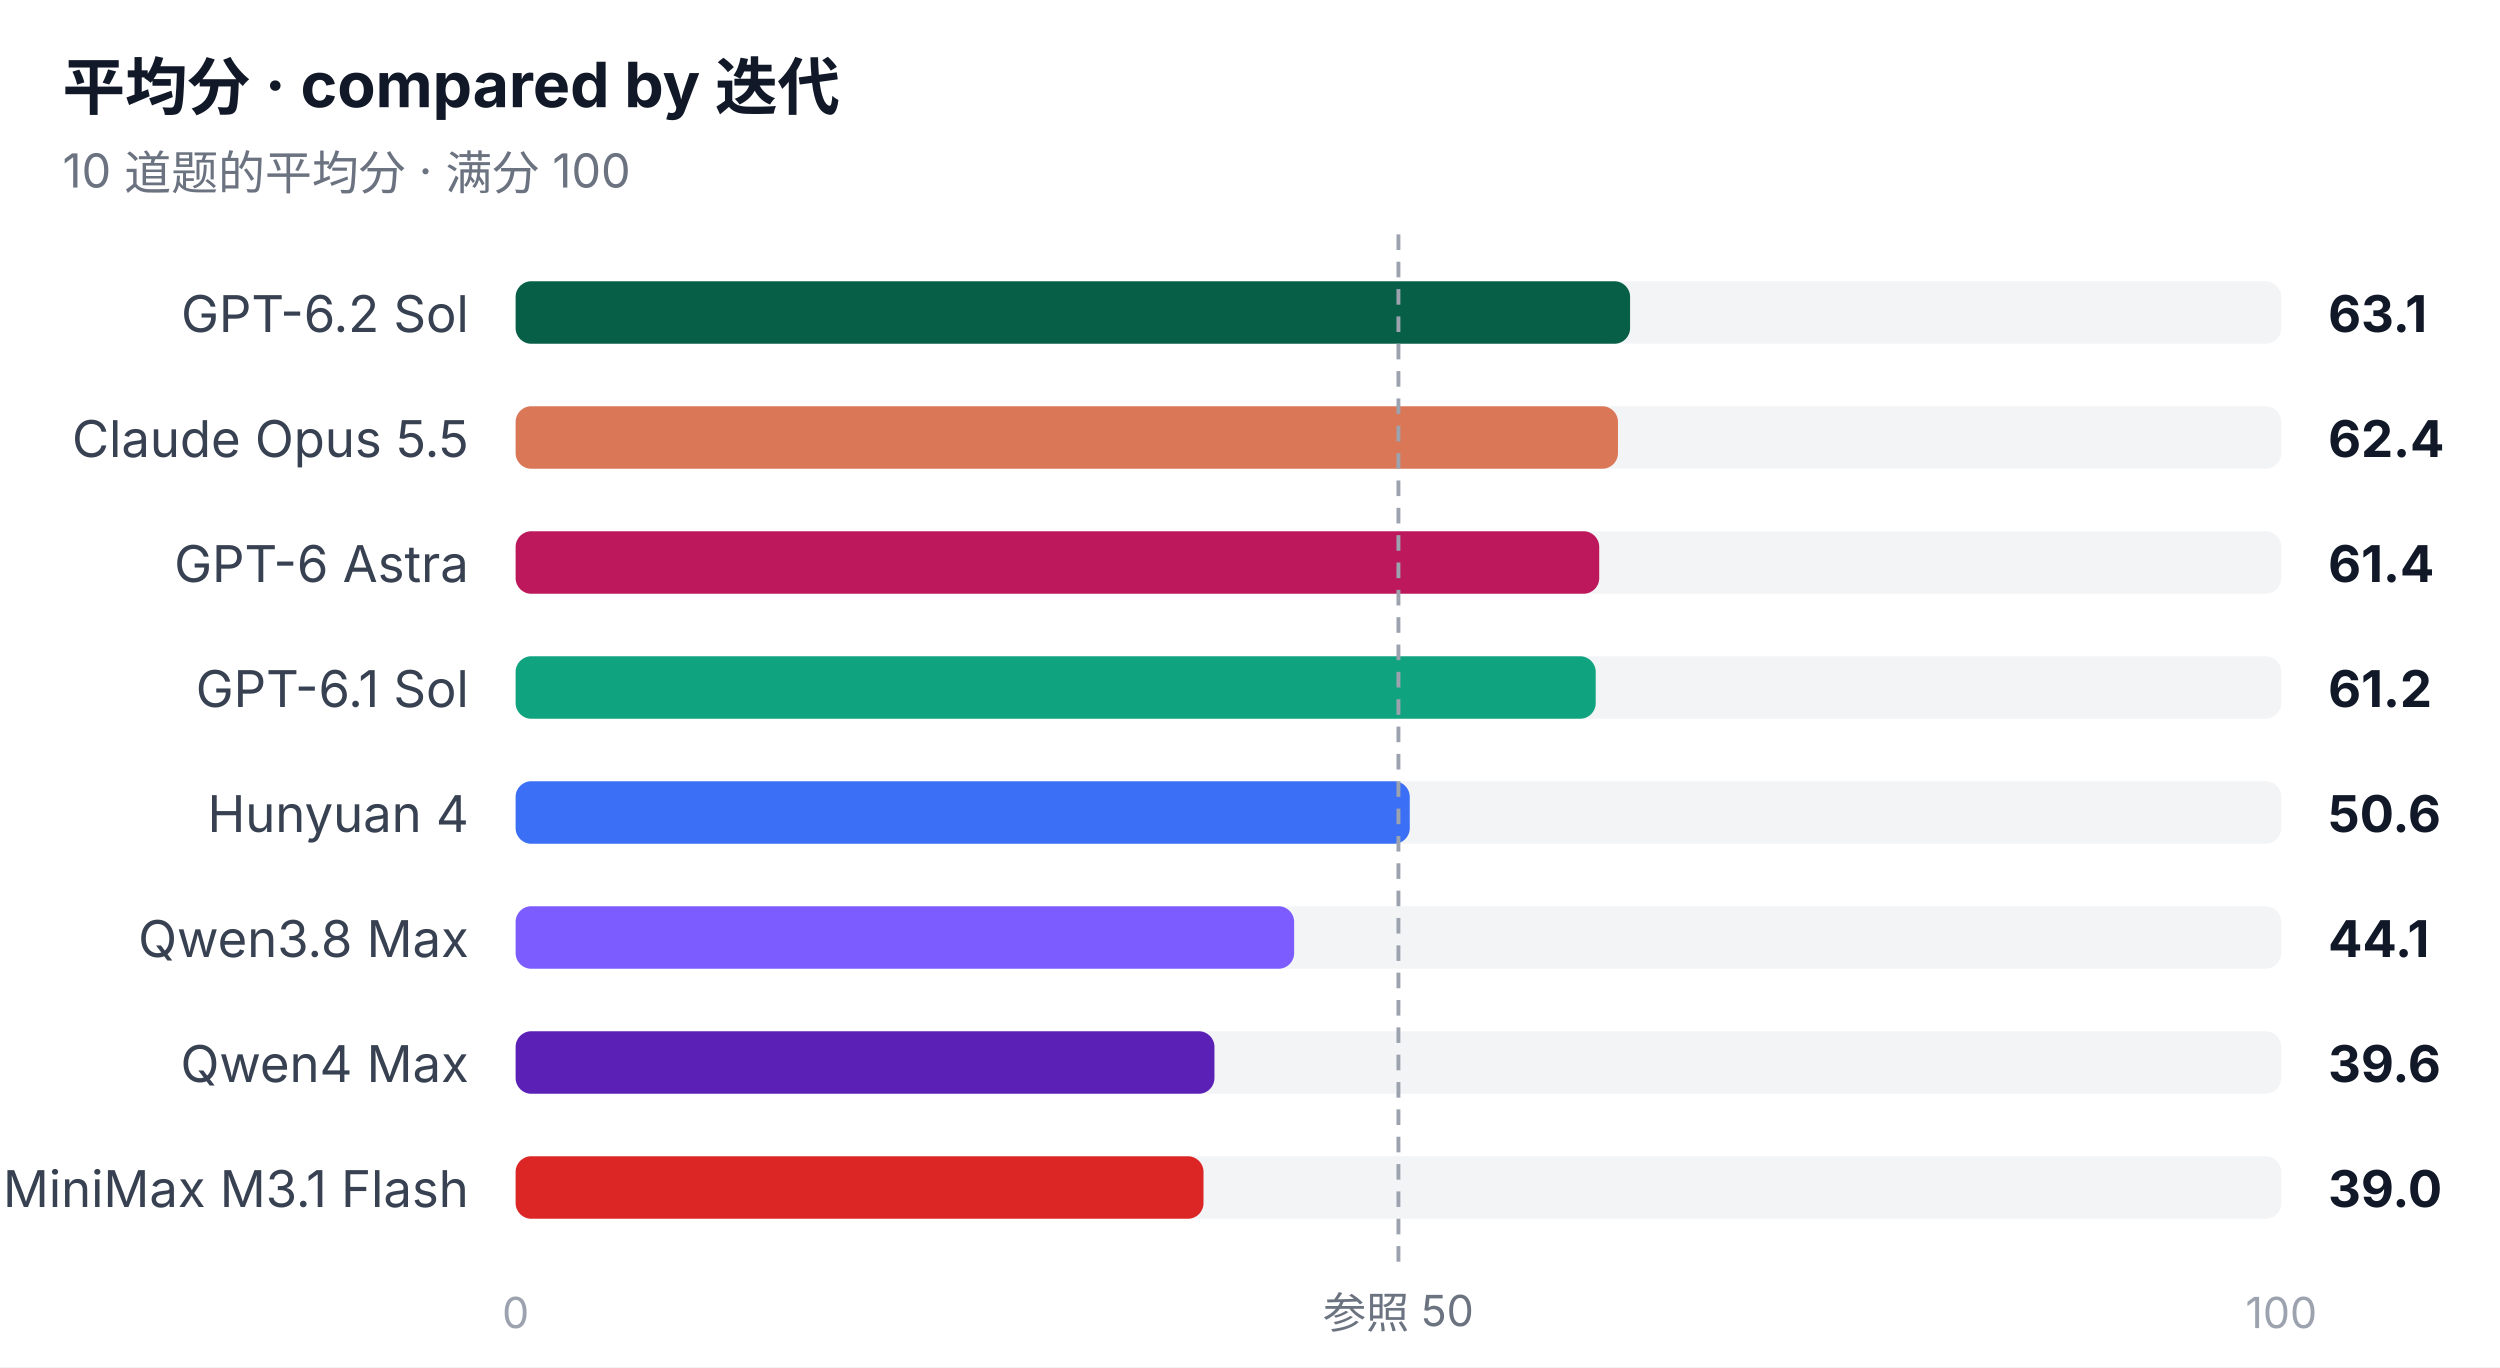
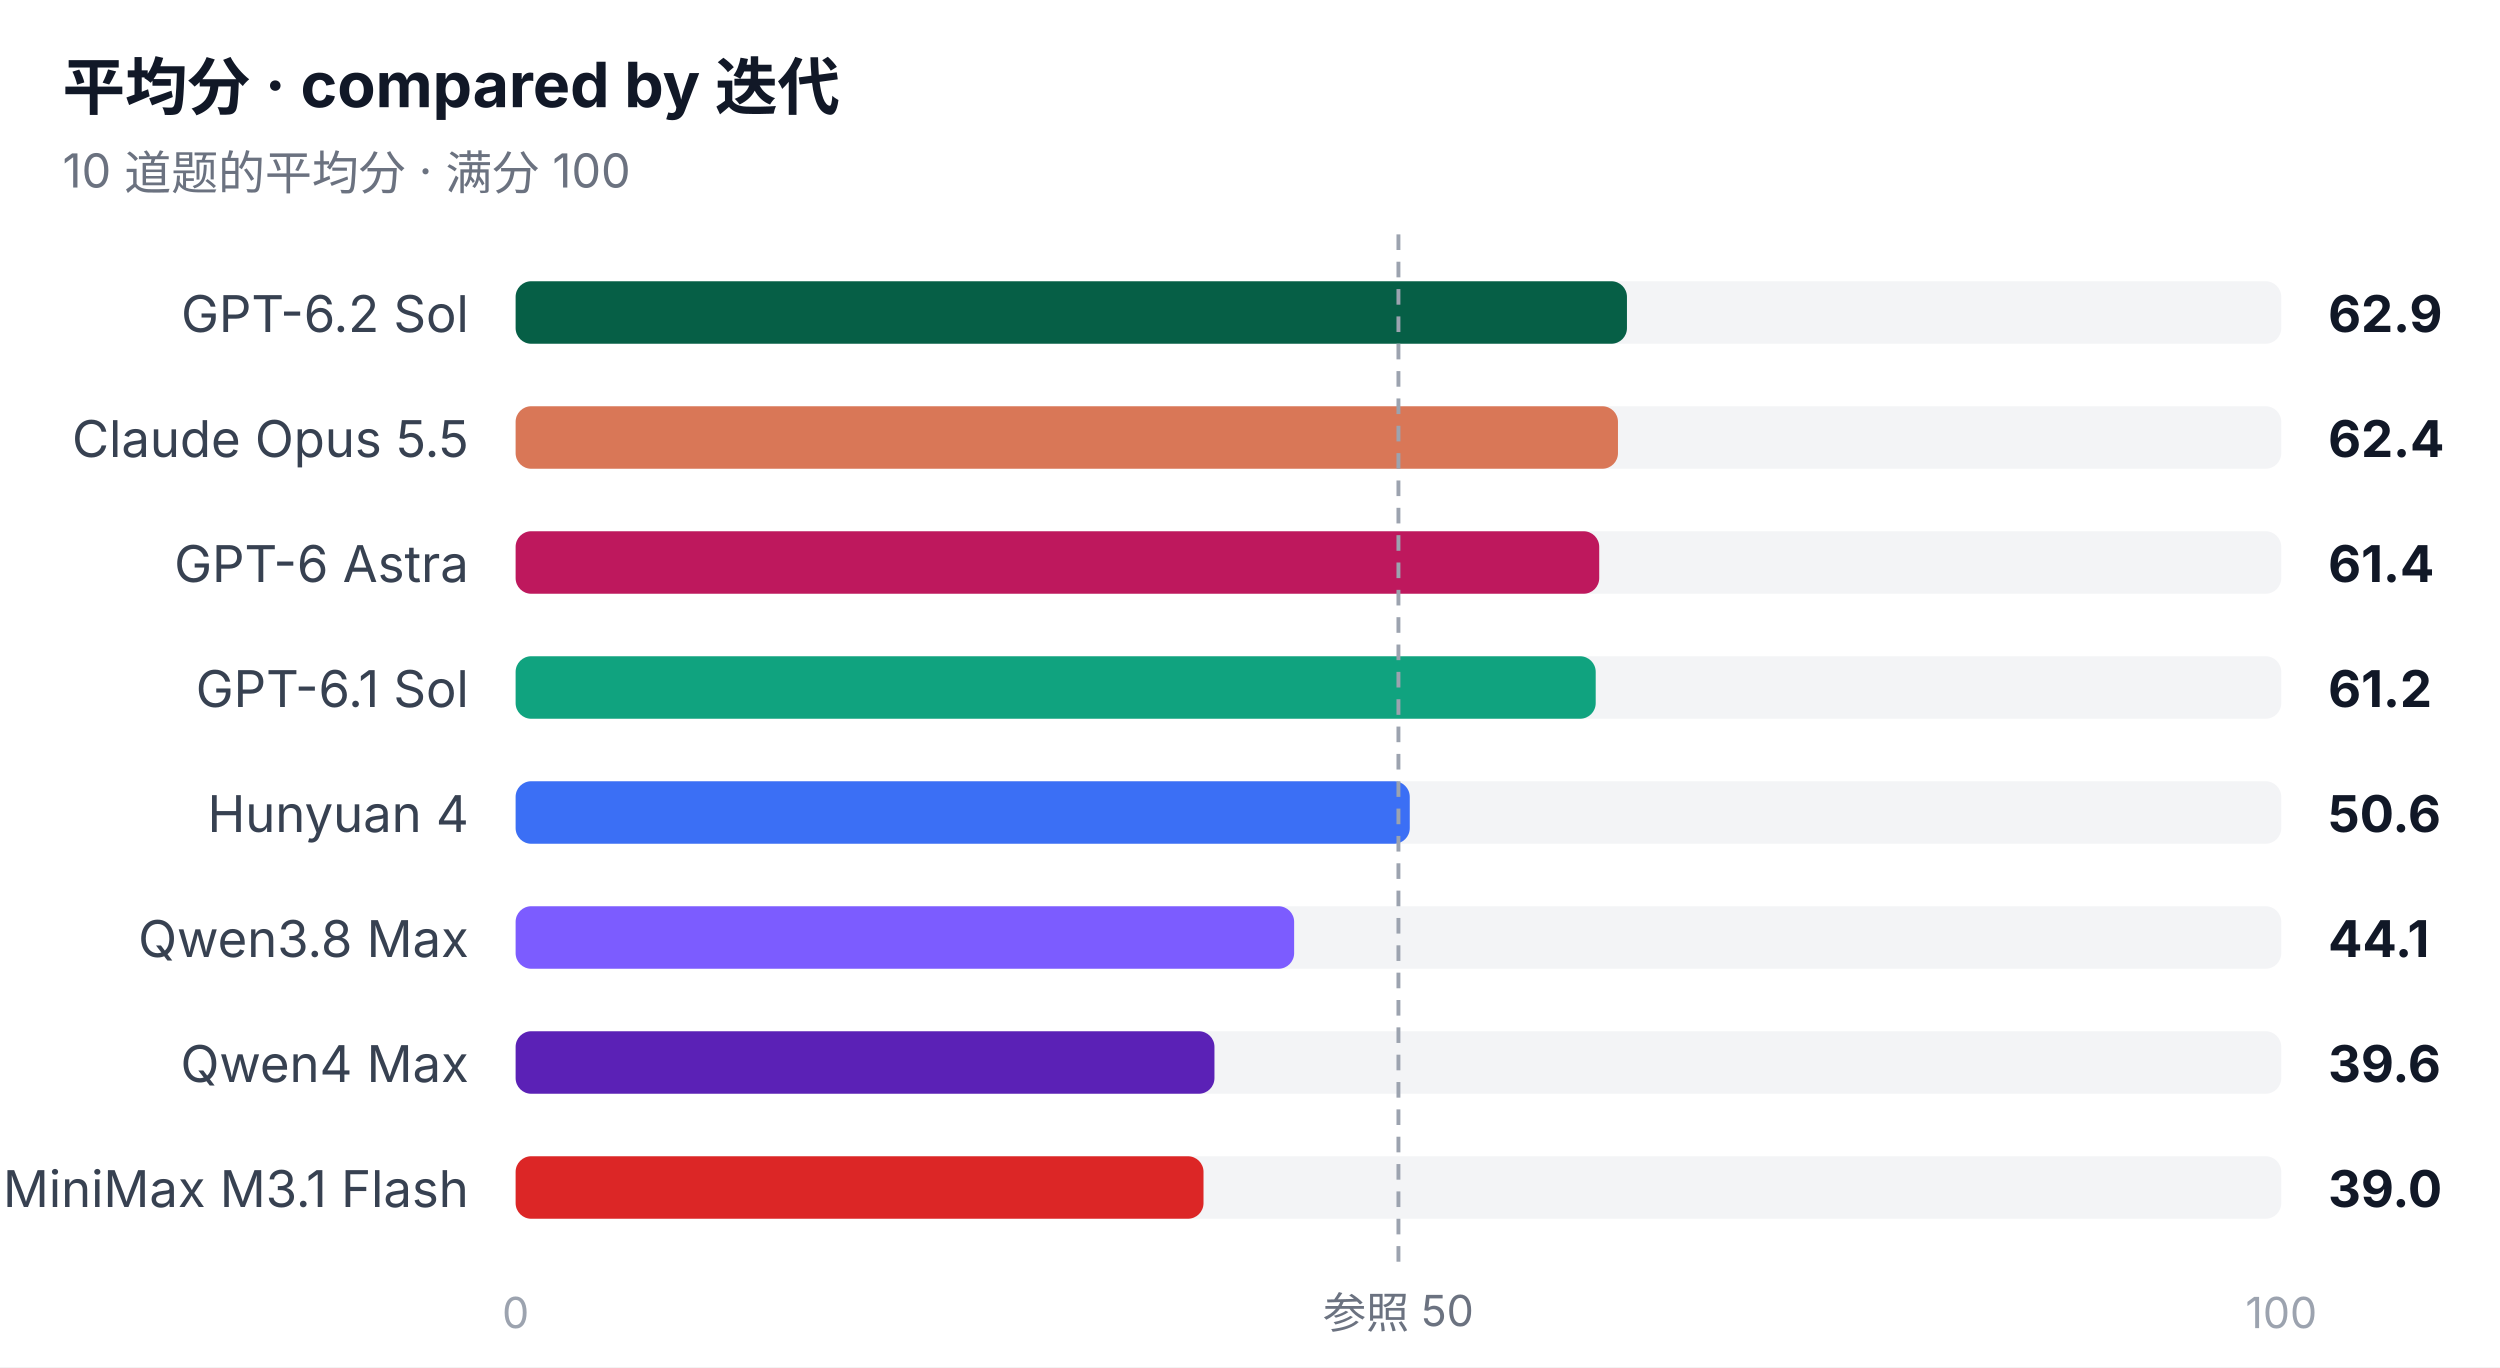
<svg xmlns="http://www.w3.org/2000/svg" width="640" height="350" viewBox="0 0 640 350" font-family="Inter, -apple-system, BlinkMacSystemFont, 'Segoe UI', Roboto, 'Helvetica Neue', Arial, 'PingFang SC', 'Microsoft YaHei', sans-serif">
  <rect width="640" height="350" fill="#ffffff" />
  <text x="16" y="28" font-size="16" font-weight="700" fill="#111827">平均分 · compared by 迭代</text>
  <text x="16" y="48" font-size="12" fill="#6b7280">10 道题的平均分 · 满分 100</text>
  <text x="120" y="85.0" font-size="13" fill="#374151" text-anchor="end">GPT-6.2 Sol</text>
  <rect x="132" y="72.0" width="452" height="16" rx="4" fill="#f3f4f6" />
-   <rect x="132" y="72.0" width="285.3" height="16" rx="4" fill="#065f46" />
-   <text x="596" y="85.0" font-size="13" font-weight="700" fill="#111827">63.1</text>
+   <rect x="132" y="72.0" width="284.5" height="16" rx="4" fill="#065f46" />
+   <text x="596" y="85.0" font-size="13" font-weight="700" fill="#111827">62.9</text>
  <text x="120" y="117.0" font-size="13" fill="#374151" text-anchor="end">Claude Opus 5.5</text>
  <rect x="132" y="104.0" width="452" height="16" rx="4" fill="#f3f4f6" />
  <rect x="132" y="104.0" width="282.2" height="16" rx="4" fill="#d97757" />
  <text x="596" y="117.0" font-size="13" font-weight="700" fill="#111827">62.4</text>
  <text x="120" y="149.0" font-size="13" fill="#374151" text-anchor="end">GPT-6 Astra</text>
  <rect x="132" y="136.0" width="452" height="16" rx="4" fill="#f3f4f6" />
  <rect x="132" y="136.0" width="277.4" height="16" rx="4" fill="#be185d" />
  <text x="596" y="149.0" font-size="13" font-weight="700" fill="#111827">61.4</text>
  <text x="120" y="181.0" font-size="13" fill="#374151" text-anchor="end">GPT-6.1 Sol</text>
  <rect x="132" y="168.0" width="452" height="16" rx="4" fill="#f3f4f6" />
  <rect x="132" y="168.0" width="276.5" height="16" rx="4" fill="#10a37f" />
  <text x="596" y="181.0" font-size="13" font-weight="700" fill="#111827">61.2</text>
  <text x="120" y="213.0" font-size="13" fill="#374151" text-anchor="end">Hunyuan 4</text>
  <rect x="132" y="200.0" width="452" height="16" rx="4" fill="#f3f4f6" />
  <rect x="132" y="200.0" width="228.9" height="16" rx="4" fill="#3b6ff5" />
  <text x="596" y="213.0" font-size="13" font-weight="700" fill="#111827">50.6</text>
  <text x="120" y="245.0" font-size="13" fill="#374151" text-anchor="end">Qwen3.8 Max</text>
  <rect x="132" y="232.0" width="452" height="16" rx="4" fill="#f3f4f6" />
  <rect x="132" y="232.0" width="199.3" height="16" rx="4" fill="#7c5cff" />
  <text x="596" y="245.0" font-size="13" font-weight="700" fill="#111827">44.1</text>
  <text x="120" y="277.0" font-size="13" fill="#374151" text-anchor="end">Qwen4 Max</text>
  <rect x="132" y="264.0" width="452" height="16" rx="4" fill="#f3f4f6" />
  <rect x="132" y="264.0" width="178.9" height="16" rx="4" fill="#5b21b6" />
  <text x="596" y="277.0" font-size="13" font-weight="700" fill="#111827">39.6</text>
  <text x="120" y="309.0" font-size="13" fill="#374151" text-anchor="end">MiniMax M3.1 Flash</text>
  <rect x="132" y="296.0" width="452" height="16" rx="4" fill="#f3f4f6" />
  <rect x="132" y="296.0" width="176.1" height="16" rx="4" fill="#dc2626" />
  <text x="596" y="309.0" font-size="13" font-weight="700" fill="#111827">39.0</text>
  <line x1="358.0" y1="60" x2="358.0" y2="324" stroke="#9ca3af" stroke-dasharray="4 3" />
  <text x="132.0" y="340" font-size="11" fill="#9ca3af" text-anchor="middle">0</text>
  <text x="358.0" y="340" font-size="11" fill="#6b7280" text-anchor="middle">参照 50</text>
  <text x="584.0" y="340" font-size="11" fill="#9ca3af" text-anchor="middle">100</text>
</svg>
